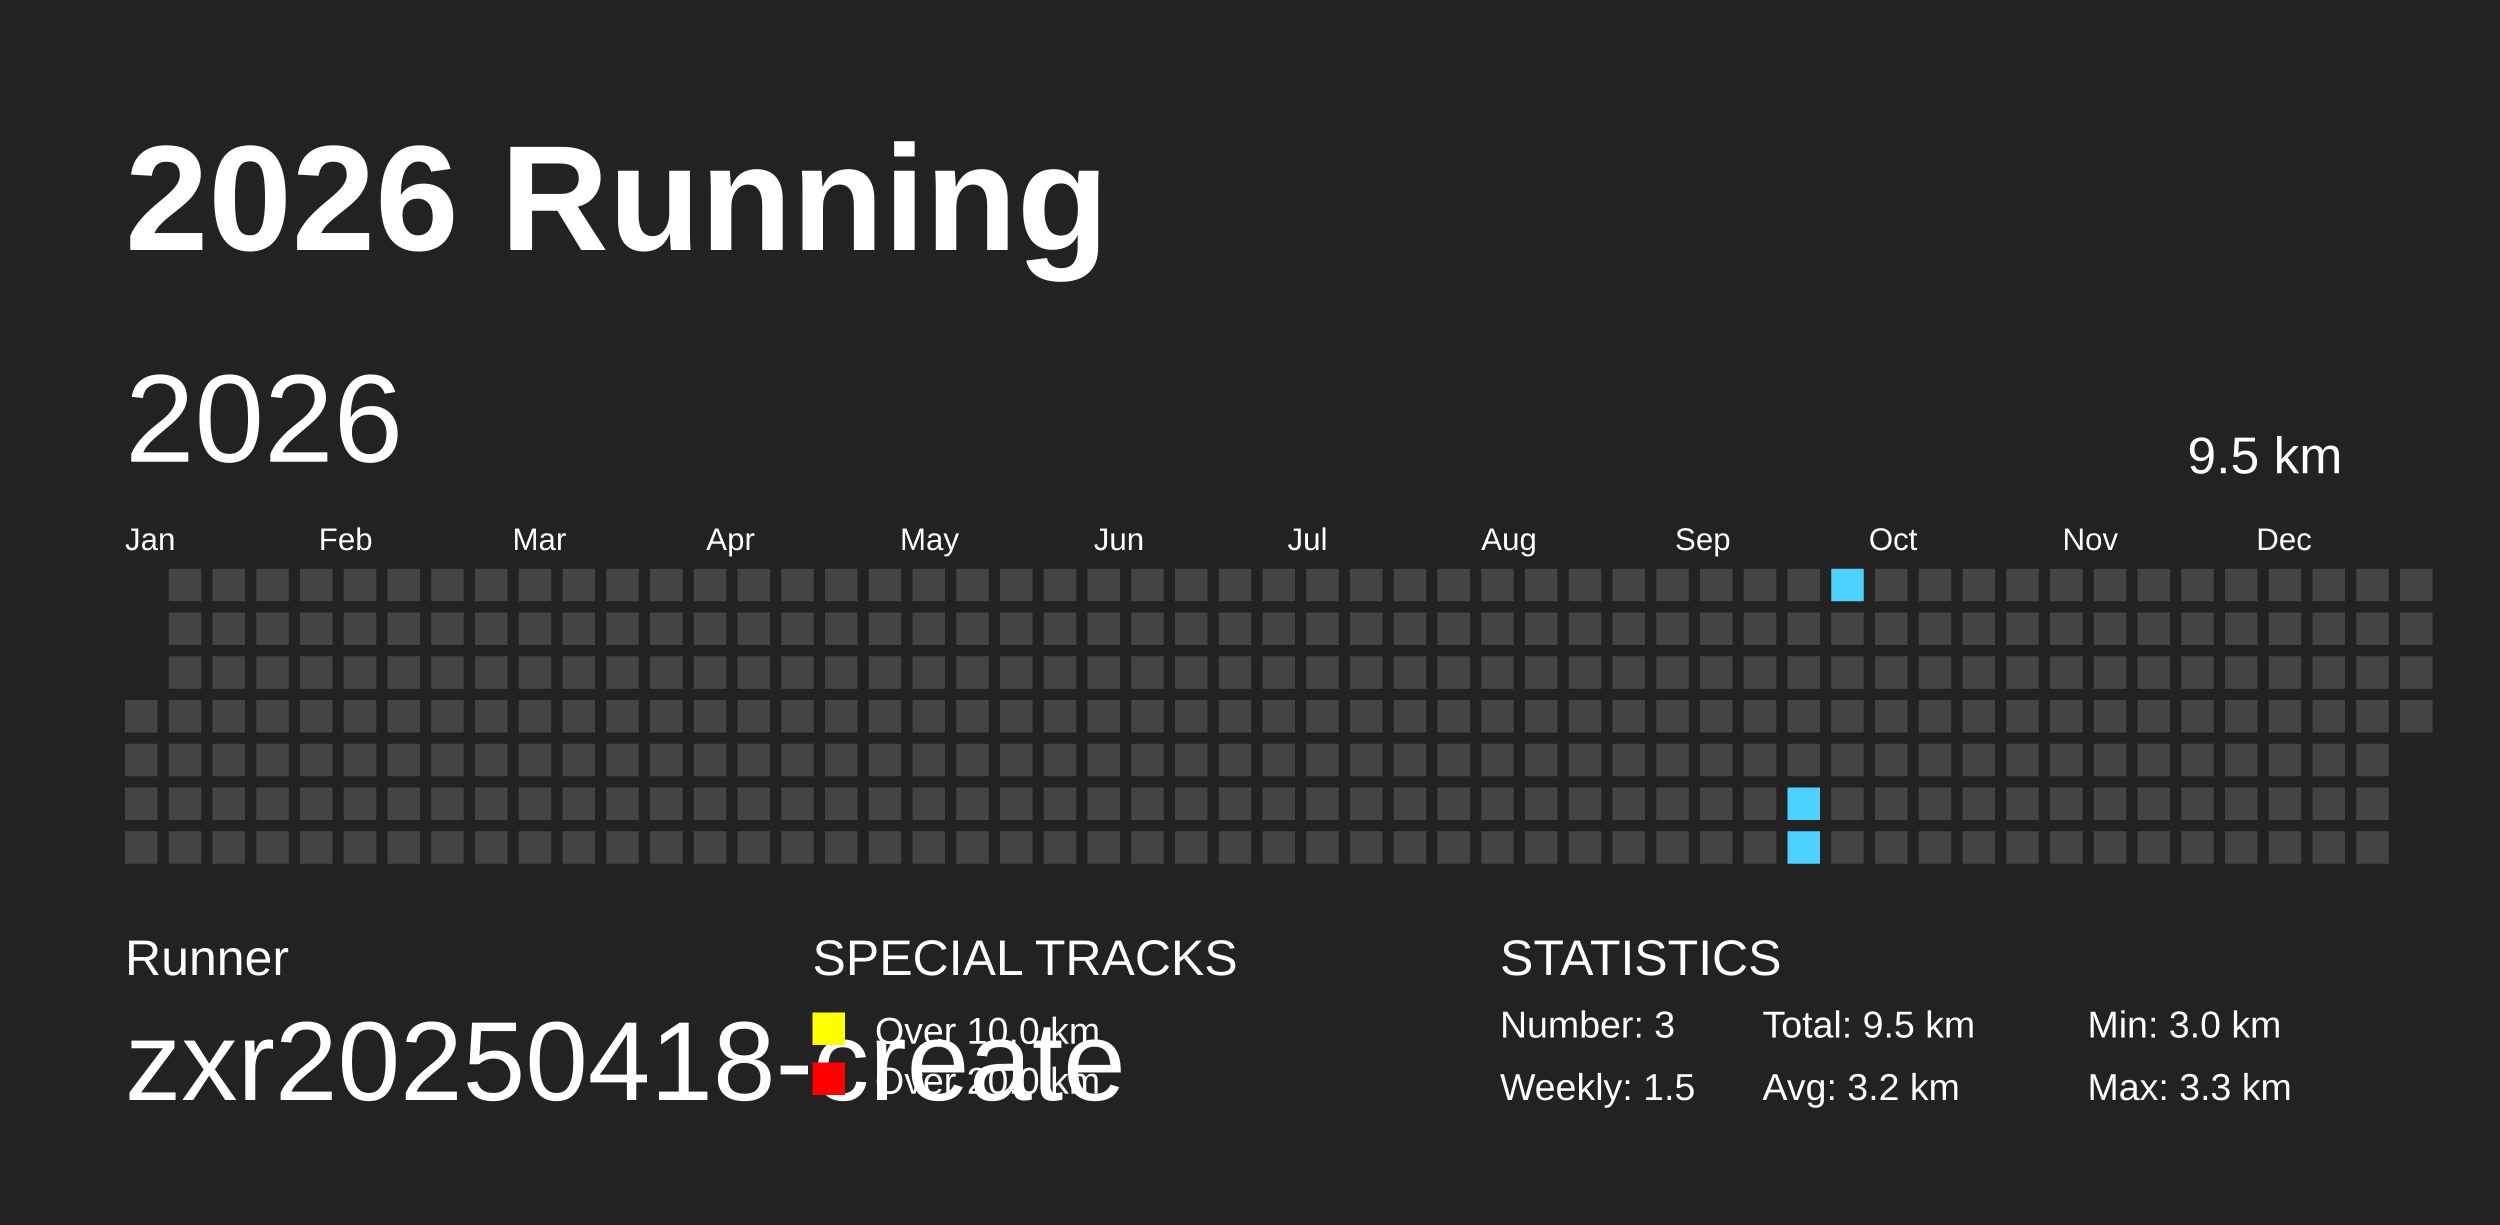
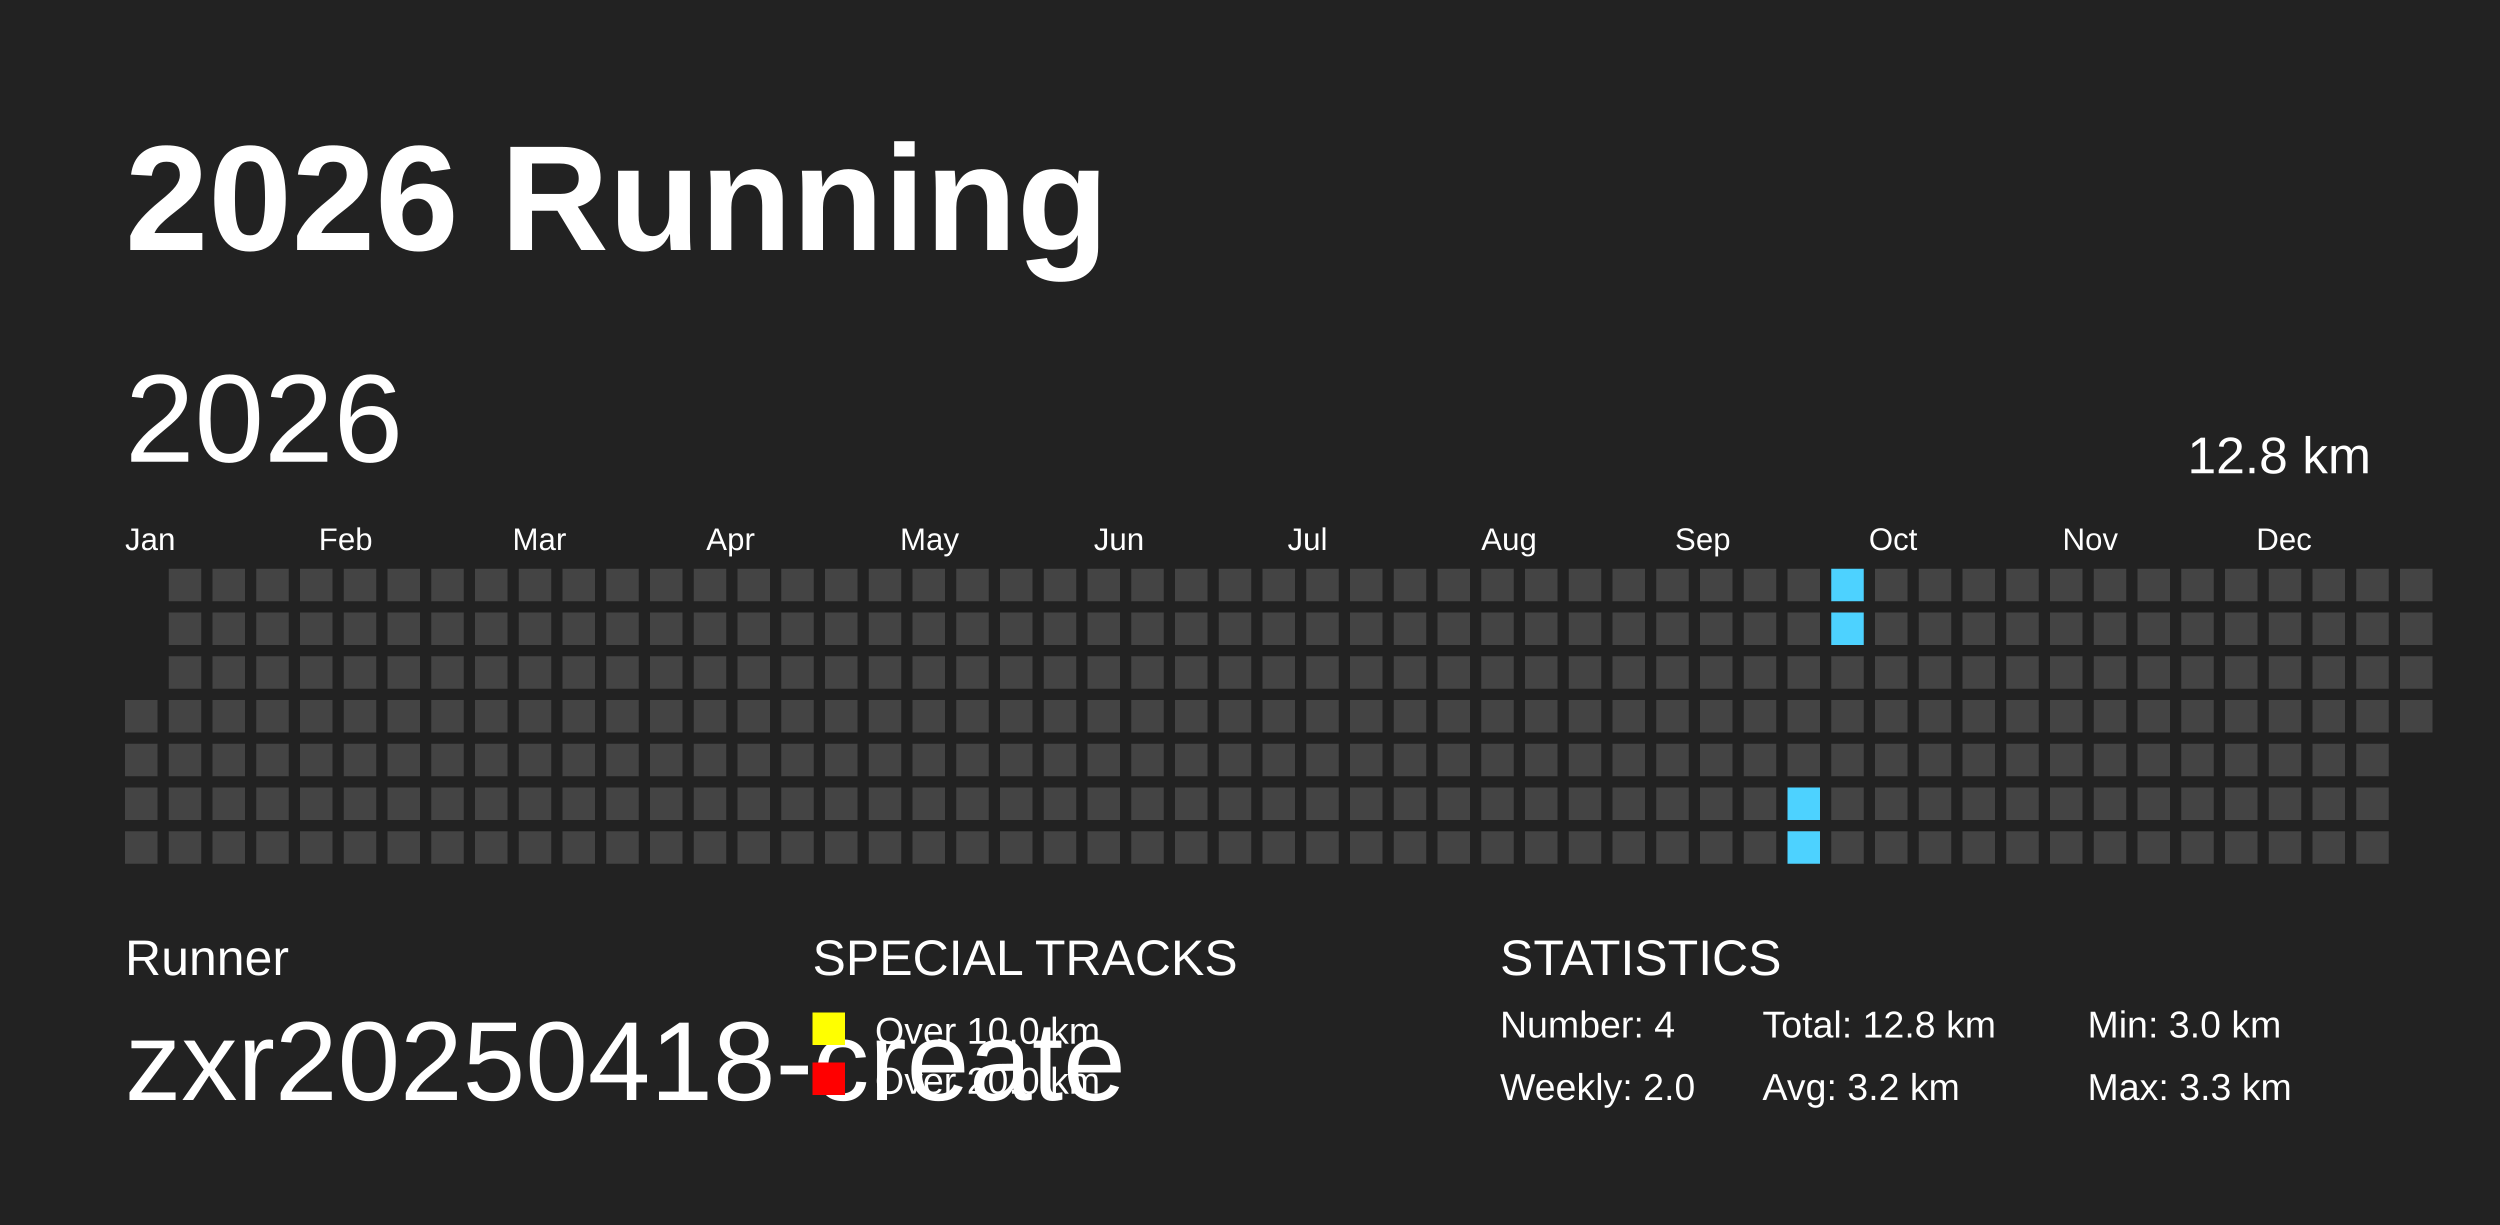
<svg xmlns="http://www.w3.org/2000/svg" baseProfile="full" height="98mm" version="1.1" viewBox="0,0,200,98" width="200mm">
  <defs>
    <pattern height="2" id="indoor-stripe" patternUnits="userSpaceOnUse" width="2">
      <line stroke="white" stroke-opacity="0.45" stroke-width="0.5" x1="0" x2="2" y1="2" y2="0" />
    </pattern>
  </defs>
  <rect fill="#222222" height="98" width="200" x="0" y="0" />
  <text fill="#FFFFFF" style="font-size:12px; font-family:Arial; font-weight:bold;" x="10" y="20">2026 Running</text>
  <text fill="#FFFFFF" style="font-size:4px; font-family:Arial" x="10" y="78">Runner</text>
  <text fill="#FFFFFF" style="font-size:9px; font-family:Arial" x="10" y="88">zxr20250418-create</text>
  <text fill="#FFFFFF" style="font-size:4px; font-family:Arial" x="65" y="78">SPECIAL TRACKS</text>
  <rect fill="yellow" height="2.6" width="2.6" x="65" y="81" />
  <text fill="#FFFFFF" style="font-size:3px; font-family:Arial" x="70" y="83.5">Over 10.0 km</text>
  <rect fill="red" height="2.6" width="2.6" x="65" y="85" />
  <text fill="#FFFFFF" style="font-size:3px; font-family:Arial" x="70" y="87.5">Over 20.0 km</text>
  <text fill="#FFFFFF" style="font-size:4px; font-family:Arial" x="120" y="78">STATISTICS</text>
-   <text fill="#FFFFFF" style="font-size:3px; font-family:Arial" x="120" y="83">Number: 3</text>
-   <text fill="#FFFFFF" style="font-size:3px; font-family:Arial" x="120" y="88">Weekly: 1.5</text>
-   <text fill="#FFFFFF" style="font-size:3px; font-family:Arial" x="141" y="83">Total: 9.5 km</text>
+   <text fill="#FFFFFF" style="font-size:3px; font-family:Arial" x="120" y="83">Number: 4</text>
+   <text fill="#FFFFFF" style="font-size:3px; font-family:Arial" x="120" y="88">Weekly: 2.0</text>
+   <text fill="#FFFFFF" style="font-size:3px; font-family:Arial" x="141" y="83">Total: 12.8 km</text>
  <text fill="#FFFFFF" style="font-size:3px; font-family:Arial" x="141" y="88">Avg: 3.2 km</text>
  <text fill="#FFFFFF" style="font-size:3px; font-family:Arial" x="167" y="83">Min: 3.0 km</text>
  <text fill="#FFFFFF" style="font-size:3px; font-family:Arial" x="167" y="88">Max: 3.3 km</text>
  <text dominant-baseline="hanging" fill="#FFFFFF" style="font-size:10.0px; font-family:Arial;" x="10" y="30">2026</text>
-   <text dominant-baseline="hanging" fill="#FFFFFF" style="font-size:4.125px; font-family:Arial;" x="175" y="35">9.5 km</text>
+   <text dominant-baseline="hanging" fill="#FFFFFF" style="font-size:4.125px; font-family:Arial;" x="175" y="35">12.8 km</text>
  <text fill="#FFFFFF" style="font-size:2.5px; font-family:Arial" x="10.0" y="44">Jan</text>
  <text fill="#FFFFFF" style="font-size:2.5px; font-family:Arial" x="25.5" y="44">Feb</text>
  <text fill="#FFFFFF" style="font-size:2.5px; font-family:Arial" x="41.0" y="44">Mar</text>
  <text fill="#FFFFFF" style="font-size:2.5px; font-family:Arial" x="56.5" y="44">Apr</text>
  <text fill="#FFFFFF" style="font-size:2.5px; font-family:Arial" x="72.0" y="44">May</text>
  <text fill="#FFFFFF" style="font-size:2.5px; font-family:Arial" x="87.5" y="44">Jun</text>
  <text fill="#FFFFFF" style="font-size:2.5px; font-family:Arial" x="103.0" y="44">Jul</text>
  <text fill="#FFFFFF" style="font-size:2.5px; font-family:Arial" x="118.5" y="44">Aug</text>
  <text fill="#FFFFFF" style="font-size:2.5px; font-family:Arial" x="134.0" y="44">Sep</text>
  <text fill="#FFFFFF" style="font-size:2.5px; font-family:Arial" x="149.5" y="44">Oct</text>
  <text fill="#FFFFFF" style="font-size:2.5px; font-family:Arial" x="165.0" y="44">Nov</text>
  <text fill="#FFFFFF" style="font-size:2.5px; font-family:Arial" x="180.5" y="44">Dec</text>
  <rect fill="#444444" height="2.6" width="2.6" x="10.0" y="56.0" />
  <rect fill="#444444" height="2.6" width="2.6" x="10.0" y="59.5" />
  <rect fill="#444444" height="2.6" width="2.6" x="10.0" y="63.0" />
  <rect fill="#444444" height="2.6" width="2.6" x="10.0" y="66.5" />
  <rect fill="#444444" height="2.6" width="2.6" x="13.5" y="45.5" />
  <rect fill="#444444" height="2.6" width="2.6" x="13.5" y="49.0" />
  <rect fill="#444444" height="2.6" width="2.6" x="13.5" y="52.5" />
  <rect fill="#444444" height="2.6" width="2.6" x="13.5" y="56.0" />
  <rect fill="#444444" height="2.6" width="2.6" x="13.5" y="59.5" />
  <rect fill="#444444" height="2.6" width="2.6" x="13.5" y="63.0" />
  <rect fill="#444444" height="2.6" width="2.6" x="13.5" y="66.5" />
  <rect fill="#444444" height="2.6" width="2.6" x="17.0" y="45.5" />
  <rect fill="#444444" height="2.6" width="2.6" x="17.0" y="49.0" />
  <rect fill="#444444" height="2.6" width="2.6" x="17.0" y="52.5" />
  <rect fill="#444444" height="2.6" width="2.6" x="17.0" y="56.0" />
  <rect fill="#444444" height="2.6" width="2.6" x="17.0" y="59.5" />
  <rect fill="#444444" height="2.6" width="2.6" x="17.0" y="63.0" />
  <rect fill="#444444" height="2.6" width="2.6" x="17.0" y="66.5" />
  <rect fill="#444444" height="2.6" width="2.6" x="20.5" y="45.5" />
  <rect fill="#444444" height="2.6" width="2.6" x="20.5" y="49.0" />
  <rect fill="#444444" height="2.6" width="2.6" x="20.5" y="52.5" />
  <rect fill="#444444" height="2.6" width="2.6" x="20.5" y="56.0" />
  <rect fill="#444444" height="2.6" width="2.6" x="20.5" y="59.5" />
  <rect fill="#444444" height="2.6" width="2.6" x="20.5" y="63.0" />
  <rect fill="#444444" height="2.6" width="2.6" x="20.5" y="66.5" />
  <rect fill="#444444" height="2.6" width="2.6" x="24.0" y="45.5" />
  <rect fill="#444444" height="2.6" width="2.6" x="24.0" y="49.0" />
  <rect fill="#444444" height="2.6" width="2.6" x="24.0" y="52.5" />
  <rect fill="#444444" height="2.6" width="2.6" x="24.0" y="56.0" />
  <rect fill="#444444" height="2.6" width="2.6" x="24.0" y="59.5" />
  <rect fill="#444444" height="2.6" width="2.6" x="24.0" y="63.0" />
  <rect fill="#444444" height="2.6" width="2.6" x="24.0" y="66.5" />
  <rect fill="#444444" height="2.6" width="2.6" x="27.5" y="45.5" />
  <rect fill="#444444" height="2.6" width="2.6" x="27.5" y="49.0" />
  <rect fill="#444444" height="2.6" width="2.6" x="27.5" y="52.5" />
  <rect fill="#444444" height="2.6" width="2.6" x="27.5" y="56.0" />
  <rect fill="#444444" height="2.6" width="2.6" x="27.5" y="59.5" />
  <rect fill="#444444" height="2.6" width="2.6" x="27.5" y="63.0" />
  <rect fill="#444444" height="2.6" width="2.6" x="27.5" y="66.5" />
  <rect fill="#444444" height="2.6" width="2.6" x="31.0" y="45.5" />
  <rect fill="#444444" height="2.6" width="2.6" x="31.0" y="49.0" />
  <rect fill="#444444" height="2.6" width="2.6" x="31.0" y="52.5" />
  <rect fill="#444444" height="2.6" width="2.6" x="31.0" y="56.0" />
  <rect fill="#444444" height="2.6" width="2.6" x="31.0" y="59.5" />
  <rect fill="#444444" height="2.6" width="2.6" x="31.0" y="63.0" />
  <rect fill="#444444" height="2.6" width="2.6" x="31.0" y="66.5" />
  <rect fill="#444444" height="2.6" width="2.6" x="34.5" y="45.5" />
  <rect fill="#444444" height="2.6" width="2.6" x="34.5" y="49.0" />
  <rect fill="#444444" height="2.6" width="2.6" x="34.5" y="52.5" />
  <rect fill="#444444" height="2.6" width="2.6" x="34.5" y="56.0" />
  <rect fill="#444444" height="2.6" width="2.6" x="34.5" y="59.5" />
  <rect fill="#444444" height="2.6" width="2.6" x="34.5" y="63.0" />
  <rect fill="#444444" height="2.6" width="2.6" x="34.5" y="66.5" />
  <rect fill="#444444" height="2.6" width="2.6" x="38.0" y="45.5" />
  <rect fill="#444444" height="2.6" width="2.6" x="38.0" y="49.0" />
  <rect fill="#444444" height="2.6" width="2.6" x="38.0" y="52.5" />
  <rect fill="#444444" height="2.6" width="2.6" x="38.0" y="56.0" />
  <rect fill="#444444" height="2.6" width="2.6" x="38.0" y="59.5" />
  <rect fill="#444444" height="2.6" width="2.6" x="38.0" y="63.0" />
  <rect fill="#444444" height="2.6" width="2.6" x="38.0" y="66.5" />
  <rect fill="#444444" height="2.6" width="2.6" x="41.5" y="45.5" />
  <rect fill="#444444" height="2.6" width="2.6" x="41.5" y="49.0" />
  <rect fill="#444444" height="2.6" width="2.6" x="41.5" y="52.5" />
  <rect fill="#444444" height="2.6" width="2.6" x="41.5" y="56.0" />
  <rect fill="#444444" height="2.6" width="2.6" x="41.5" y="59.5" />
  <rect fill="#444444" height="2.6" width="2.6" x="41.5" y="63.0" />
  <rect fill="#444444" height="2.6" width="2.6" x="41.5" y="66.5" />
  <rect fill="#444444" height="2.6" width="2.6" x="45.0" y="45.5" />
  <rect fill="#444444" height="2.6" width="2.6" x="45.0" y="49.0" />
  <rect fill="#444444" height="2.6" width="2.6" x="45.0" y="52.5" />
  <rect fill="#444444" height="2.6" width="2.6" x="45.0" y="56.0" />
  <rect fill="#444444" height="2.6" width="2.6" x="45.0" y="59.5" />
  <rect fill="#444444" height="2.6" width="2.6" x="45.0" y="63.0" />
  <rect fill="#444444" height="2.6" width="2.6" x="45.0" y="66.5" />
  <rect fill="#444444" height="2.6" width="2.6" x="48.5" y="45.5" />
  <rect fill="#444444" height="2.6" width="2.6" x="48.5" y="49.0" />
  <rect fill="#444444" height="2.6" width="2.6" x="48.5" y="52.5" />
  <rect fill="#444444" height="2.6" width="2.6" x="48.5" y="56.0" />
  <rect fill="#444444" height="2.6" width="2.6" x="48.5" y="59.5" />
  <rect fill="#444444" height="2.6" width="2.6" x="48.5" y="63.0" />
  <rect fill="#444444" height="2.6" width="2.6" x="48.5" y="66.5" />
  <rect fill="#444444" height="2.6" width="2.6" x="52.0" y="45.5" />
  <rect fill="#444444" height="2.6" width="2.6" x="52.0" y="49.0" />
  <rect fill="#444444" height="2.6" width="2.6" x="52.0" y="52.5" />
  <rect fill="#444444" height="2.6" width="2.6" x="52.0" y="56.0" />
  <rect fill="#444444" height="2.6" width="2.6" x="52.0" y="59.5" />
  <rect fill="#444444" height="2.6" width="2.6" x="52.0" y="63.0" />
  <rect fill="#444444" height="2.6" width="2.6" x="52.0" y="66.5" />
  <rect fill="#444444" height="2.6" width="2.6" x="55.5" y="45.5" />
  <rect fill="#444444" height="2.6" width="2.6" x="55.5" y="49.0" />
  <rect fill="#444444" height="2.6" width="2.6" x="55.5" y="52.5" />
  <rect fill="#444444" height="2.6" width="2.6" x="55.5" y="56.0" />
  <rect fill="#444444" height="2.6" width="2.6" x="55.5" y="59.5" />
  <rect fill="#444444" height="2.6" width="2.6" x="55.5" y="63.0" />
  <rect fill="#444444" height="2.6" width="2.6" x="55.5" y="66.5" />
  <rect fill="#444444" height="2.6" width="2.6" x="59.0" y="45.5" />
  <rect fill="#444444" height="2.6" width="2.6" x="59.0" y="49.0" />
  <rect fill="#444444" height="2.6" width="2.6" x="59.0" y="52.5" />
  <rect fill="#444444" height="2.6" width="2.6" x="59.0" y="56.0" />
  <rect fill="#444444" height="2.6" width="2.6" x="59.0" y="59.5" />
  <rect fill="#444444" height="2.6" width="2.6" x="59.0" y="63.0" />
  <rect fill="#444444" height="2.6" width="2.6" x="59.0" y="66.5" />
  <rect fill="#444444" height="2.6" width="2.6" x="62.5" y="45.5" />
  <rect fill="#444444" height="2.6" width="2.6" x="62.5" y="49.0" />
  <rect fill="#444444" height="2.6" width="2.6" x="62.5" y="52.5" />
  <rect fill="#444444" height="2.6" width="2.6" x="62.5" y="56.0" />
  <rect fill="#444444" height="2.6" width="2.6" x="62.5" y="59.5" />
  <rect fill="#444444" height="2.6" width="2.6" x="62.5" y="63.0" />
  <rect fill="#444444" height="2.6" width="2.6" x="62.5" y="66.5" />
  <rect fill="#444444" height="2.6" width="2.6" x="66.0" y="45.5" />
  <rect fill="#444444" height="2.6" width="2.6" x="66.0" y="49.0" />
  <rect fill="#444444" height="2.6" width="2.6" x="66.0" y="52.5" />
  <rect fill="#444444" height="2.6" width="2.6" x="66.0" y="56.0" />
  <rect fill="#444444" height="2.6" width="2.6" x="66.0" y="59.5" />
  <rect fill="#444444" height="2.6" width="2.6" x="66.0" y="63.0" />
  <rect fill="#444444" height="2.6" width="2.6" x="66.0" y="66.5" />
  <rect fill="#444444" height="2.6" width="2.6" x="69.5" y="45.5" />
  <rect fill="#444444" height="2.6" width="2.6" x="69.5" y="49.0" />
  <rect fill="#444444" height="2.6" width="2.6" x="69.5" y="52.5" />
  <rect fill="#444444" height="2.6" width="2.6" x="69.5" y="56.0" />
  <rect fill="#444444" height="2.6" width="2.6" x="69.5" y="59.5" />
  <rect fill="#444444" height="2.6" width="2.6" x="69.5" y="63.0" />
  <rect fill="#444444" height="2.6" width="2.6" x="69.5" y="66.5" />
  <rect fill="#444444" height="2.6" width="2.6" x="73.0" y="45.5" />
  <rect fill="#444444" height="2.6" width="2.6" x="73.0" y="49.0" />
  <rect fill="#444444" height="2.6" width="2.6" x="73.0" y="52.5" />
  <rect fill="#444444" height="2.6" width="2.6" x="73.0" y="56.0" />
  <rect fill="#444444" height="2.6" width="2.6" x="73.0" y="59.5" />
  <rect fill="#444444" height="2.6" width="2.6" x="73.0" y="63.0" />
  <rect fill="#444444" height="2.6" width="2.6" x="73.0" y="66.5" />
  <rect fill="#444444" height="2.6" width="2.6" x="76.5" y="45.5" />
  <rect fill="#444444" height="2.6" width="2.6" x="76.5" y="49.0" />
  <rect fill="#444444" height="2.6" width="2.6" x="76.5" y="52.5" />
  <rect fill="#444444" height="2.6" width="2.6" x="76.5" y="56.0" />
  <rect fill="#444444" height="2.6" width="2.6" x="76.5" y="59.5" />
  <rect fill="#444444" height="2.6" width="2.6" x="76.5" y="63.0" />
  <rect fill="#444444" height="2.6" width="2.6" x="76.5" y="66.5" />
  <rect fill="#444444" height="2.6" width="2.6" x="80.0" y="45.5" />
  <rect fill="#444444" height="2.6" width="2.6" x="80.0" y="49.0" />
  <rect fill="#444444" height="2.6" width="2.6" x="80.0" y="52.5" />
  <rect fill="#444444" height="2.6" width="2.6" x="80.0" y="56.0" />
  <rect fill="#444444" height="2.6" width="2.6" x="80.0" y="59.5" />
  <rect fill="#444444" height="2.6" width="2.6" x="80.0" y="63.0" />
  <rect fill="#444444" height="2.6" width="2.6" x="80.0" y="66.5" />
  <rect fill="#444444" height="2.6" width="2.6" x="83.5" y="45.5" />
  <rect fill="#444444" height="2.6" width="2.6" x="83.5" y="49.0" />
  <rect fill="#444444" height="2.6" width="2.6" x="83.5" y="52.5" />
  <rect fill="#444444" height="2.6" width="2.6" x="83.5" y="56.0" />
  <rect fill="#444444" height="2.6" width="2.6" x="83.5" y="59.5" />
  <rect fill="#444444" height="2.6" width="2.6" x="83.5" y="63.0" />
  <rect fill="#444444" height="2.6" width="2.6" x="83.5" y="66.5" />
  <rect fill="#444444" height="2.6" width="2.6" x="87.0" y="45.5" />
  <rect fill="#444444" height="2.6" width="2.6" x="87.0" y="49.0" />
  <rect fill="#444444" height="2.6" width="2.6" x="87.0" y="52.5" />
  <rect fill="#444444" height="2.6" width="2.6" x="87.0" y="56.0" />
  <rect fill="#444444" height="2.6" width="2.6" x="87.0" y="59.5" />
  <rect fill="#444444" height="2.6" width="2.6" x="87.0" y="63.0" />
  <rect fill="#444444" height="2.6" width="2.6" x="87.0" y="66.5" />
  <rect fill="#444444" height="2.6" width="2.6" x="90.5" y="45.5" />
  <rect fill="#444444" height="2.6" width="2.6" x="90.5" y="49.0" />
  <rect fill="#444444" height="2.6" width="2.6" x="90.5" y="52.5" />
  <rect fill="#444444" height="2.6" width="2.6" x="90.5" y="56.0" />
  <rect fill="#444444" height="2.6" width="2.6" x="90.5" y="59.5" />
  <rect fill="#444444" height="2.6" width="2.6" x="90.5" y="63.0" />
  <rect fill="#444444" height="2.6" width="2.6" x="90.5" y="66.5" />
  <rect fill="#444444" height="2.6" width="2.6" x="94.0" y="45.5" />
  <rect fill="#444444" height="2.6" width="2.6" x="94.0" y="49.0" />
  <rect fill="#444444" height="2.6" width="2.6" x="94.0" y="52.5" />
  <rect fill="#444444" height="2.6" width="2.6" x="94.0" y="56.0" />
  <rect fill="#444444" height="2.6" width="2.6" x="94.0" y="59.5" />
  <rect fill="#444444" height="2.6" width="2.6" x="94.0" y="63.0" />
  <rect fill="#444444" height="2.6" width="2.6" x="94.0" y="66.5" />
  <rect fill="#444444" height="2.6" width="2.6" x="97.5" y="45.5" />
  <rect fill="#444444" height="2.6" width="2.6" x="97.5" y="49.0" />
  <rect fill="#444444" height="2.6" width="2.6" x="97.5" y="52.5" />
  <rect fill="#444444" height="2.6" width="2.6" x="97.5" y="56.0" />
  <rect fill="#444444" height="2.6" width="2.6" x="97.5" y="59.5" />
  <rect fill="#444444" height="2.6" width="2.6" x="97.5" y="63.0" />
  <rect fill="#444444" height="2.6" width="2.6" x="97.5" y="66.5" />
  <rect fill="#444444" height="2.6" width="2.6" x="101.0" y="45.5" />
  <rect fill="#444444" height="2.6" width="2.6" x="101.0" y="49.0" />
  <rect fill="#444444" height="2.6" width="2.6" x="101.0" y="52.5" />
  <rect fill="#444444" height="2.6" width="2.6" x="101.0" y="56.0" />
  <rect fill="#444444" height="2.6" width="2.6" x="101.0" y="59.5" />
  <rect fill="#444444" height="2.6" width="2.6" x="101.0" y="63.0" />
  <rect fill="#444444" height="2.6" width="2.6" x="101.0" y="66.5" />
  <rect fill="#444444" height="2.6" width="2.6" x="104.5" y="45.5" />
  <rect fill="#444444" height="2.6" width="2.6" x="104.5" y="49.0" />
  <rect fill="#444444" height="2.6" width="2.6" x="104.5" y="52.5" />
  <rect fill="#444444" height="2.6" width="2.6" x="104.5" y="56.0" />
  <rect fill="#444444" height="2.6" width="2.6" x="104.5" y="59.5" />
  <rect fill="#444444" height="2.6" width="2.6" x="104.5" y="63.0" />
  <rect fill="#444444" height="2.6" width="2.6" x="104.5" y="66.5" />
  <rect fill="#444444" height="2.6" width="2.6" x="108.0" y="45.5" />
  <rect fill="#444444" height="2.6" width="2.6" x="108.0" y="49.0" />
  <rect fill="#444444" height="2.6" width="2.6" x="108.0" y="52.5" />
  <rect fill="#444444" height="2.6" width="2.6" x="108.0" y="56.0" />
  <rect fill="#444444" height="2.6" width="2.6" x="108.0" y="59.5" />
  <rect fill="#444444" height="2.6" width="2.6" x="108.0" y="63.0" />
  <rect fill="#444444" height="2.6" width="2.6" x="108.0" y="66.5" />
  <rect fill="#444444" height="2.6" width="2.6" x="111.5" y="45.5" />
  <rect fill="#444444" height="2.6" width="2.6" x="111.5" y="49.0" />
  <rect fill="#444444" height="2.6" width="2.6" x="111.5" y="52.5" />
  <rect fill="#444444" height="2.6" width="2.6" x="111.5" y="56.0" />
  <rect fill="#444444" height="2.6" width="2.6" x="111.5" y="59.5" />
  <rect fill="#444444" height="2.6" width="2.6" x="111.5" y="63.0" />
  <rect fill="#444444" height="2.6" width="2.6" x="111.5" y="66.5" />
  <rect fill="#444444" height="2.6" width="2.6" x="115.0" y="45.5" />
  <rect fill="#444444" height="2.6" width="2.6" x="115.0" y="49.0" />
  <rect fill="#444444" height="2.6" width="2.6" x="115.0" y="52.5" />
  <rect fill="#444444" height="2.6" width="2.6" x="115.0" y="56.0" />
  <rect fill="#444444" height="2.6" width="2.6" x="115.0" y="59.5" />
  <rect fill="#444444" height="2.6" width="2.6" x="115.0" y="63.0" />
  <rect fill="#444444" height="2.6" width="2.6" x="115.0" y="66.5" />
  <rect fill="#444444" height="2.6" width="2.6" x="118.5" y="45.5" />
  <rect fill="#444444" height="2.6" width="2.6" x="118.5" y="49.0" />
  <rect fill="#444444" height="2.6" width="2.6" x="118.5" y="52.5" />
  <rect fill="#444444" height="2.6" width="2.6" x="118.5" y="56.0" />
  <rect fill="#444444" height="2.6" width="2.6" x="118.5" y="59.5" />
  <rect fill="#444444" height="2.6" width="2.6" x="118.5" y="63.0" />
  <rect fill="#444444" height="2.6" width="2.6" x="118.5" y="66.5" />
  <rect fill="#444444" height="2.6" width="2.6" x="122.0" y="45.5" />
  <rect fill="#444444" height="2.6" width="2.6" x="122.0" y="49.0" />
  <rect fill="#444444" height="2.6" width="2.6" x="122.0" y="52.5" />
  <rect fill="#444444" height="2.6" width="2.6" x="122.0" y="56.0" />
  <rect fill="#444444" height="2.6" width="2.6" x="122.0" y="59.5" />
  <rect fill="#444444" height="2.6" width="2.6" x="122.0" y="63.0" />
  <rect fill="#444444" height="2.6" width="2.6" x="122.0" y="66.5" />
  <rect fill="#444444" height="2.6" width="2.6" x="125.5" y="45.5" />
  <rect fill="#444444" height="2.6" width="2.6" x="125.5" y="49.0" />
  <rect fill="#444444" height="2.6" width="2.6" x="125.5" y="52.5" />
  <rect fill="#444444" height="2.6" width="2.6" x="125.5" y="56.0" />
  <rect fill="#444444" height="2.6" width="2.6" x="125.5" y="59.5" />
  <rect fill="#444444" height="2.6" width="2.6" x="125.5" y="63.0" />
  <rect fill="#444444" height="2.6" width="2.6" x="125.5" y="66.5" />
  <rect fill="#444444" height="2.6" width="2.6" x="129.0" y="45.5" />
  <rect fill="#444444" height="2.6" width="2.6" x="129.0" y="49.0" />
  <rect fill="#444444" height="2.6" width="2.6" x="129.0" y="52.5" />
  <rect fill="#444444" height="2.6" width="2.6" x="129.0" y="56.0" />
  <rect fill="#444444" height="2.6" width="2.6" x="129.0" y="59.5" />
  <rect fill="#444444" height="2.6" width="2.6" x="129.0" y="63.0" />
  <rect fill="#444444" height="2.6" width="2.6" x="129.0" y="66.5" />
  <rect fill="#444444" height="2.6" width="2.6" x="132.5" y="45.5" />
  <rect fill="#444444" height="2.6" width="2.6" x="132.5" y="49.0" />
  <rect fill="#444444" height="2.6" width="2.6" x="132.5" y="52.5" />
  <rect fill="#444444" height="2.6" width="2.6" x="132.5" y="56.0" />
  <rect fill="#444444" height="2.6" width="2.6" x="132.5" y="59.5" />
  <rect fill="#444444" height="2.6" width="2.6" x="132.5" y="63.0" />
  <rect fill="#444444" height="2.6" width="2.6" x="132.5" y="66.5" />
  <rect fill="#444444" height="2.6" width="2.6" x="136.0" y="45.5" />
  <rect fill="#444444" height="2.6" width="2.6" x="136.0" y="49.0" />
  <rect fill="#444444" height="2.6" width="2.6" x="136.0" y="52.5" />
  <rect fill="#444444" height="2.6" width="2.6" x="136.0" y="56.0" />
  <rect fill="#444444" height="2.6" width="2.6" x="136.0" y="59.5" />
  <rect fill="#444444" height="2.6" width="2.6" x="136.0" y="63.0" />
  <rect fill="#444444" height="2.6" width="2.6" x="136.0" y="66.5" />
  <rect fill="#444444" height="2.6" width="2.6" x="139.5" y="45.5" />
  <rect fill="#444444" height="2.6" width="2.6" x="139.5" y="49.0" />
  <rect fill="#444444" height="2.6" width="2.6" x="139.5" y="52.5" />
  <rect fill="#444444" height="2.6" width="2.6" x="139.5" y="56.0" />
  <rect fill="#444444" height="2.6" width="2.6" x="139.5" y="59.5" />
  <rect fill="#444444" height="2.6" width="2.6" x="139.5" y="63.0" />
  <rect fill="#444444" height="2.6" width="2.6" x="139.5" y="66.5" />
  <rect fill="#444444" height="2.6" width="2.6" x="143.0" y="45.5" />
  <rect fill="#444444" height="2.6" width="2.6" x="143.0" y="49.0" />
  <rect fill="#444444" height="2.6" width="2.6" x="143.0" y="52.5" />
  <rect fill="#444444" height="2.6" width="2.6" x="143.0" y="56.0" />
  <rect fill="#444444" height="2.6" width="2.6" x="143.0" y="59.5" />
  <rect fill="#4DD2FF" height="2.6" width="2.6" x="143.0" y="63.0" />
  <rect fill="#4DD2FF" height="2.6" width="2.6" x="143.0" y="66.5" />
  <rect fill="#4DD2FF" height="2.6" width="2.6" x="146.5" y="45.5" />
-   <rect fill="#444444" height="2.6" width="2.6" x="146.5" y="49.0" />
+   <rect fill="#4DD2FF" height="2.6" width="2.6" x="146.5" y="49.0" />
  <rect fill="#444444" height="2.6" width="2.6" x="146.5" y="52.5" />
  <rect fill="#444444" height="2.6" width="2.6" x="146.5" y="56.0" />
  <rect fill="#444444" height="2.6" width="2.6" x="146.5" y="59.5" />
  <rect fill="#444444" height="2.6" width="2.6" x="146.5" y="63.0" />
  <rect fill="#444444" height="2.6" width="2.6" x="146.5" y="66.5" />
  <rect fill="#444444" height="2.6" width="2.6" x="150.0" y="45.5" />
  <rect fill="#444444" height="2.6" width="2.6" x="150.0" y="49.0" />
  <rect fill="#444444" height="2.6" width="2.6" x="150.0" y="52.5" />
  <rect fill="#444444" height="2.6" width="2.6" x="150.0" y="56.0" />
  <rect fill="#444444" height="2.6" width="2.6" x="150.0" y="59.5" />
  <rect fill="#444444" height="2.6" width="2.6" x="150.0" y="63.0" />
  <rect fill="#444444" height="2.6" width="2.6" x="150.0" y="66.5" />
  <rect fill="#444444" height="2.6" width="2.6" x="153.5" y="45.5" />
  <rect fill="#444444" height="2.6" width="2.6" x="153.5" y="49.0" />
  <rect fill="#444444" height="2.6" width="2.6" x="153.5" y="52.5" />
  <rect fill="#444444" height="2.6" width="2.6" x="153.5" y="56.0" />
  <rect fill="#444444" height="2.6" width="2.6" x="153.5" y="59.5" />
  <rect fill="#444444" height="2.6" width="2.6" x="153.5" y="63.0" />
  <rect fill="#444444" height="2.6" width="2.6" x="153.5" y="66.5" />
  <rect fill="#444444" height="2.6" width="2.6" x="157.0" y="45.5" />
  <rect fill="#444444" height="2.6" width="2.6" x="157.0" y="49.0" />
  <rect fill="#444444" height="2.6" width="2.6" x="157.0" y="52.5" />
  <rect fill="#444444" height="2.6" width="2.6" x="157.0" y="56.0" />
  <rect fill="#444444" height="2.6" width="2.6" x="157.0" y="59.5" />
  <rect fill="#444444" height="2.6" width="2.6" x="157.0" y="63.0" />
  <rect fill="#444444" height="2.6" width="2.6" x="157.0" y="66.5" />
  <rect fill="#444444" height="2.6" width="2.6" x="160.5" y="45.5" />
  <rect fill="#444444" height="2.6" width="2.6" x="160.5" y="49.0" />
  <rect fill="#444444" height="2.6" width="2.6" x="160.5" y="52.5" />
  <rect fill="#444444" height="2.6" width="2.6" x="160.5" y="56.0" />
  <rect fill="#444444" height="2.6" width="2.6" x="160.5" y="59.5" />
  <rect fill="#444444" height="2.6" width="2.6" x="160.5" y="63.0" />
  <rect fill="#444444" height="2.6" width="2.6" x="160.5" y="66.5" />
  <rect fill="#444444" height="2.6" width="2.6" x="164.0" y="45.5" />
  <rect fill="#444444" height="2.6" width="2.6" x="164.0" y="49.0" />
  <rect fill="#444444" height="2.6" width="2.6" x="164.0" y="52.5" />
  <rect fill="#444444" height="2.6" width="2.6" x="164.0" y="56.0" />
  <rect fill="#444444" height="2.6" width="2.6" x="164.0" y="59.5" />
  <rect fill="#444444" height="2.6" width="2.6" x="164.0" y="63.0" />
  <rect fill="#444444" height="2.6" width="2.6" x="164.0" y="66.5" />
  <rect fill="#444444" height="2.6" width="2.6" x="167.5" y="45.5" />
  <rect fill="#444444" height="2.6" width="2.6" x="167.5" y="49.0" />
  <rect fill="#444444" height="2.6" width="2.6" x="167.5" y="52.5" />
  <rect fill="#444444" height="2.6" width="2.6" x="167.5" y="56.0" />
  <rect fill="#444444" height="2.6" width="2.6" x="167.5" y="59.5" />
  <rect fill="#444444" height="2.6" width="2.6" x="167.5" y="63.0" />
  <rect fill="#444444" height="2.6" width="2.6" x="167.5" y="66.5" />
  <rect fill="#444444" height="2.6" width="2.6" x="171.0" y="45.5" />
  <rect fill="#444444" height="2.6" width="2.6" x="171.0" y="49.0" />
  <rect fill="#444444" height="2.6" width="2.6" x="171.0" y="52.5" />
  <rect fill="#444444" height="2.6" width="2.6" x="171.0" y="56.0" />
  <rect fill="#444444" height="2.6" width="2.6" x="171.0" y="59.5" />
  <rect fill="#444444" height="2.6" width="2.6" x="171.0" y="63.0" />
  <rect fill="#444444" height="2.6" width="2.6" x="171.0" y="66.5" />
  <rect fill="#444444" height="2.6" width="2.6" x="174.5" y="45.5" />
  <rect fill="#444444" height="2.6" width="2.6" x="174.5" y="49.0" />
  <rect fill="#444444" height="2.6" width="2.6" x="174.5" y="52.5" />
  <rect fill="#444444" height="2.6" width="2.6" x="174.5" y="56.0" />
  <rect fill="#444444" height="2.6" width="2.6" x="174.5" y="59.5" />
  <rect fill="#444444" height="2.6" width="2.6" x="174.5" y="63.0" />
  <rect fill="#444444" height="2.6" width="2.6" x="174.5" y="66.5" />
  <rect fill="#444444" height="2.6" width="2.6" x="178.0" y="45.5" />
  <rect fill="#444444" height="2.6" width="2.6" x="178.0" y="49.0" />
  <rect fill="#444444" height="2.6" width="2.6" x="178.0" y="52.5" />
  <rect fill="#444444" height="2.6" width="2.6" x="178.0" y="56.0" />
  <rect fill="#444444" height="2.6" width="2.6" x="178.0" y="59.5" />
  <rect fill="#444444" height="2.6" width="2.6" x="178.0" y="63.0" />
  <rect fill="#444444" height="2.6" width="2.6" x="178.0" y="66.5" />
  <rect fill="#444444" height="2.6" width="2.6" x="181.5" y="45.5" />
  <rect fill="#444444" height="2.6" width="2.6" x="181.5" y="49.0" />
  <rect fill="#444444" height="2.6" width="2.6" x="181.5" y="52.5" />
  <rect fill="#444444" height="2.6" width="2.6" x="181.5" y="56.0" />
  <rect fill="#444444" height="2.6" width="2.6" x="181.5" y="59.5" />
  <rect fill="#444444" height="2.6" width="2.6" x="181.5" y="63.0" />
  <rect fill="#444444" height="2.6" width="2.6" x="181.5" y="66.5" />
  <rect fill="#444444" height="2.6" width="2.6" x="185.0" y="45.5" />
  <rect fill="#444444" height="2.6" width="2.6" x="185.0" y="49.0" />
  <rect fill="#444444" height="2.6" width="2.6" x="185.0" y="52.5" />
  <rect fill="#444444" height="2.6" width="2.6" x="185.0" y="56.0" />
  <rect fill="#444444" height="2.6" width="2.6" x="185.0" y="59.5" />
  <rect fill="#444444" height="2.6" width="2.6" x="185.0" y="63.0" />
  <rect fill="#444444" height="2.6" width="2.6" x="185.0" y="66.5" />
  <rect fill="#444444" height="2.6" width="2.6" x="188.5" y="45.5" />
  <rect fill="#444444" height="2.6" width="2.6" x="188.5" y="49.0" />
  <rect fill="#444444" height="2.6" width="2.6" x="188.5" y="52.5" />
  <rect fill="#444444" height="2.6" width="2.6" x="188.5" y="56.0" />
  <rect fill="#444444" height="2.6" width="2.6" x="188.5" y="59.5" />
  <rect fill="#444444" height="2.6" width="2.6" x="188.5" y="63.0" />
  <rect fill="#444444" height="2.6" width="2.6" x="188.5" y="66.5" />
  <rect fill="#444444" height="2.6" width="2.6" x="192.0" y="45.5" />
  <rect fill="#444444" height="2.6" width="2.6" x="192.0" y="49.0" />
  <rect fill="#444444" height="2.6" width="2.6" x="192.0" y="52.5" />
  <rect fill="#444444" height="2.6" width="2.6" x="192.0" y="56.0" />
</svg>
